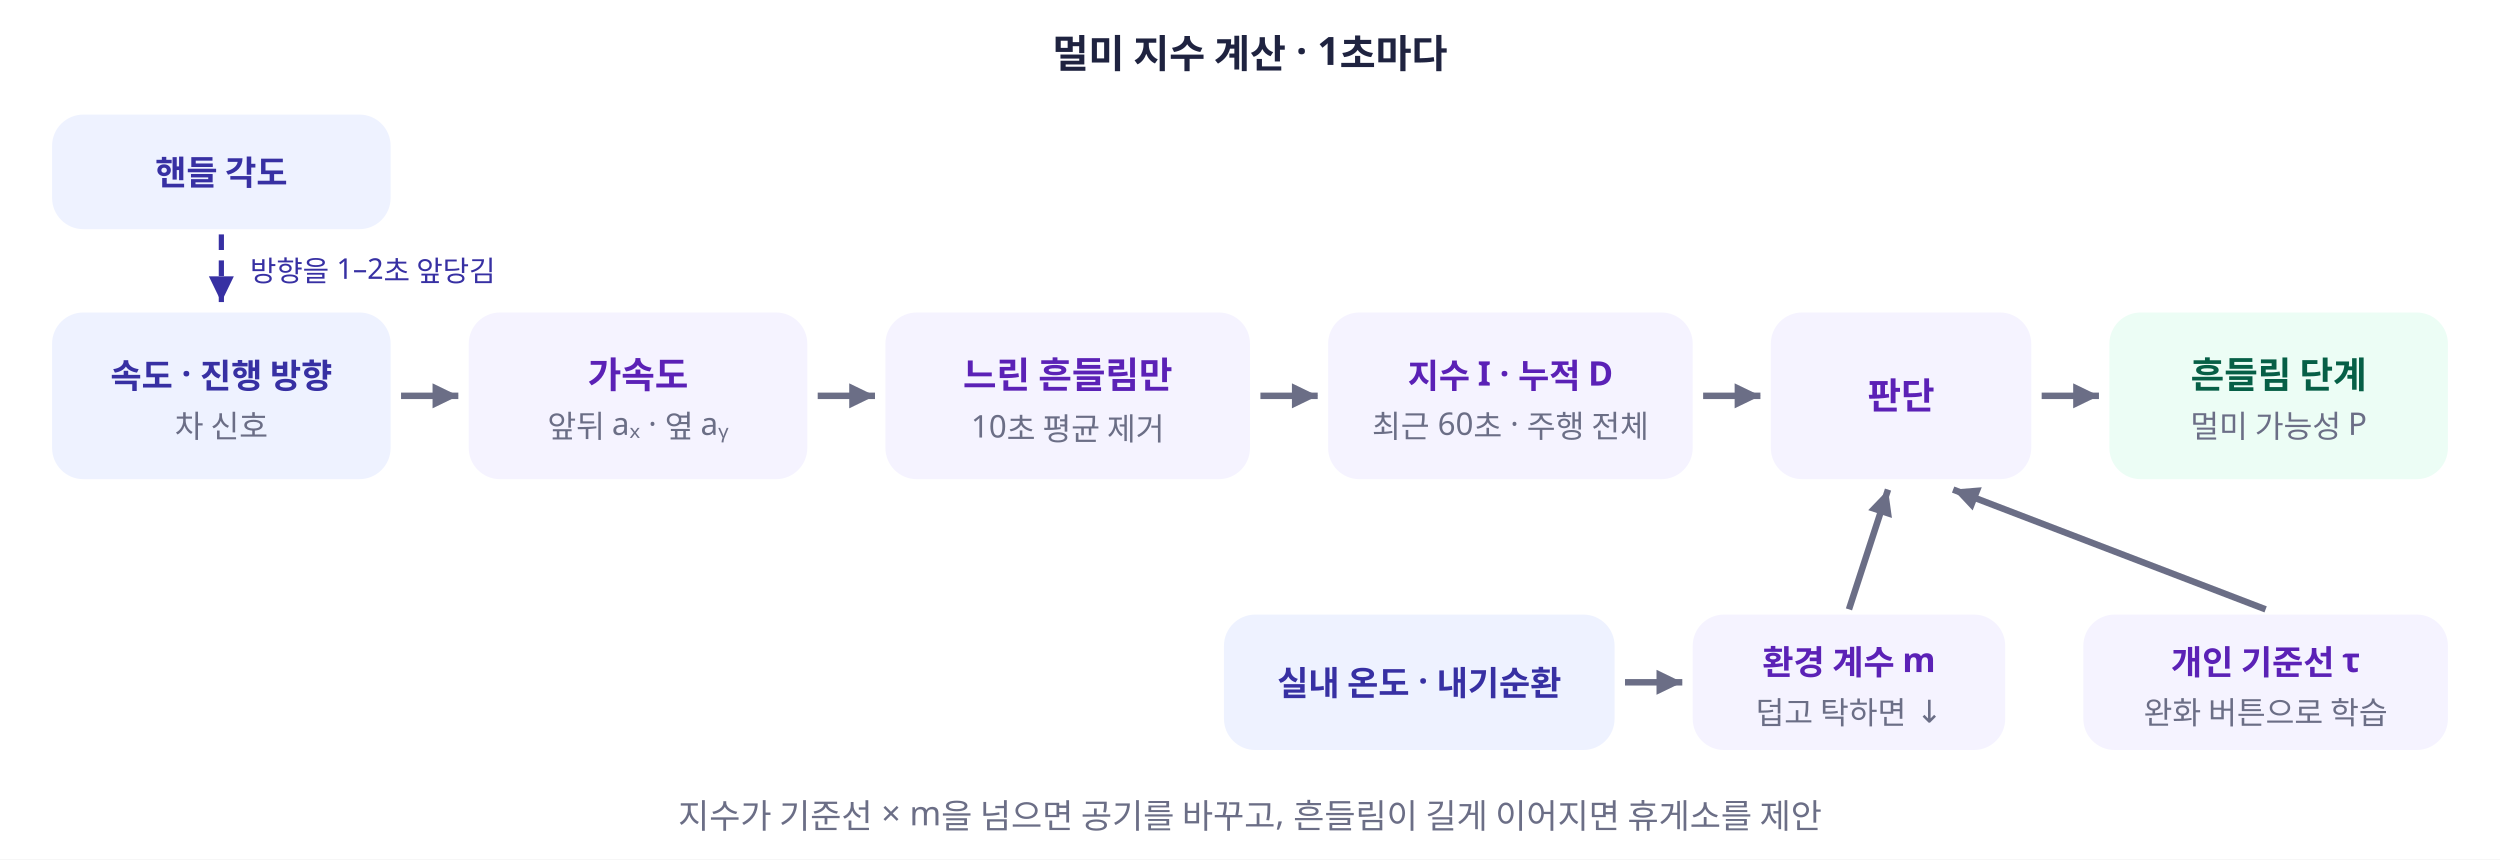
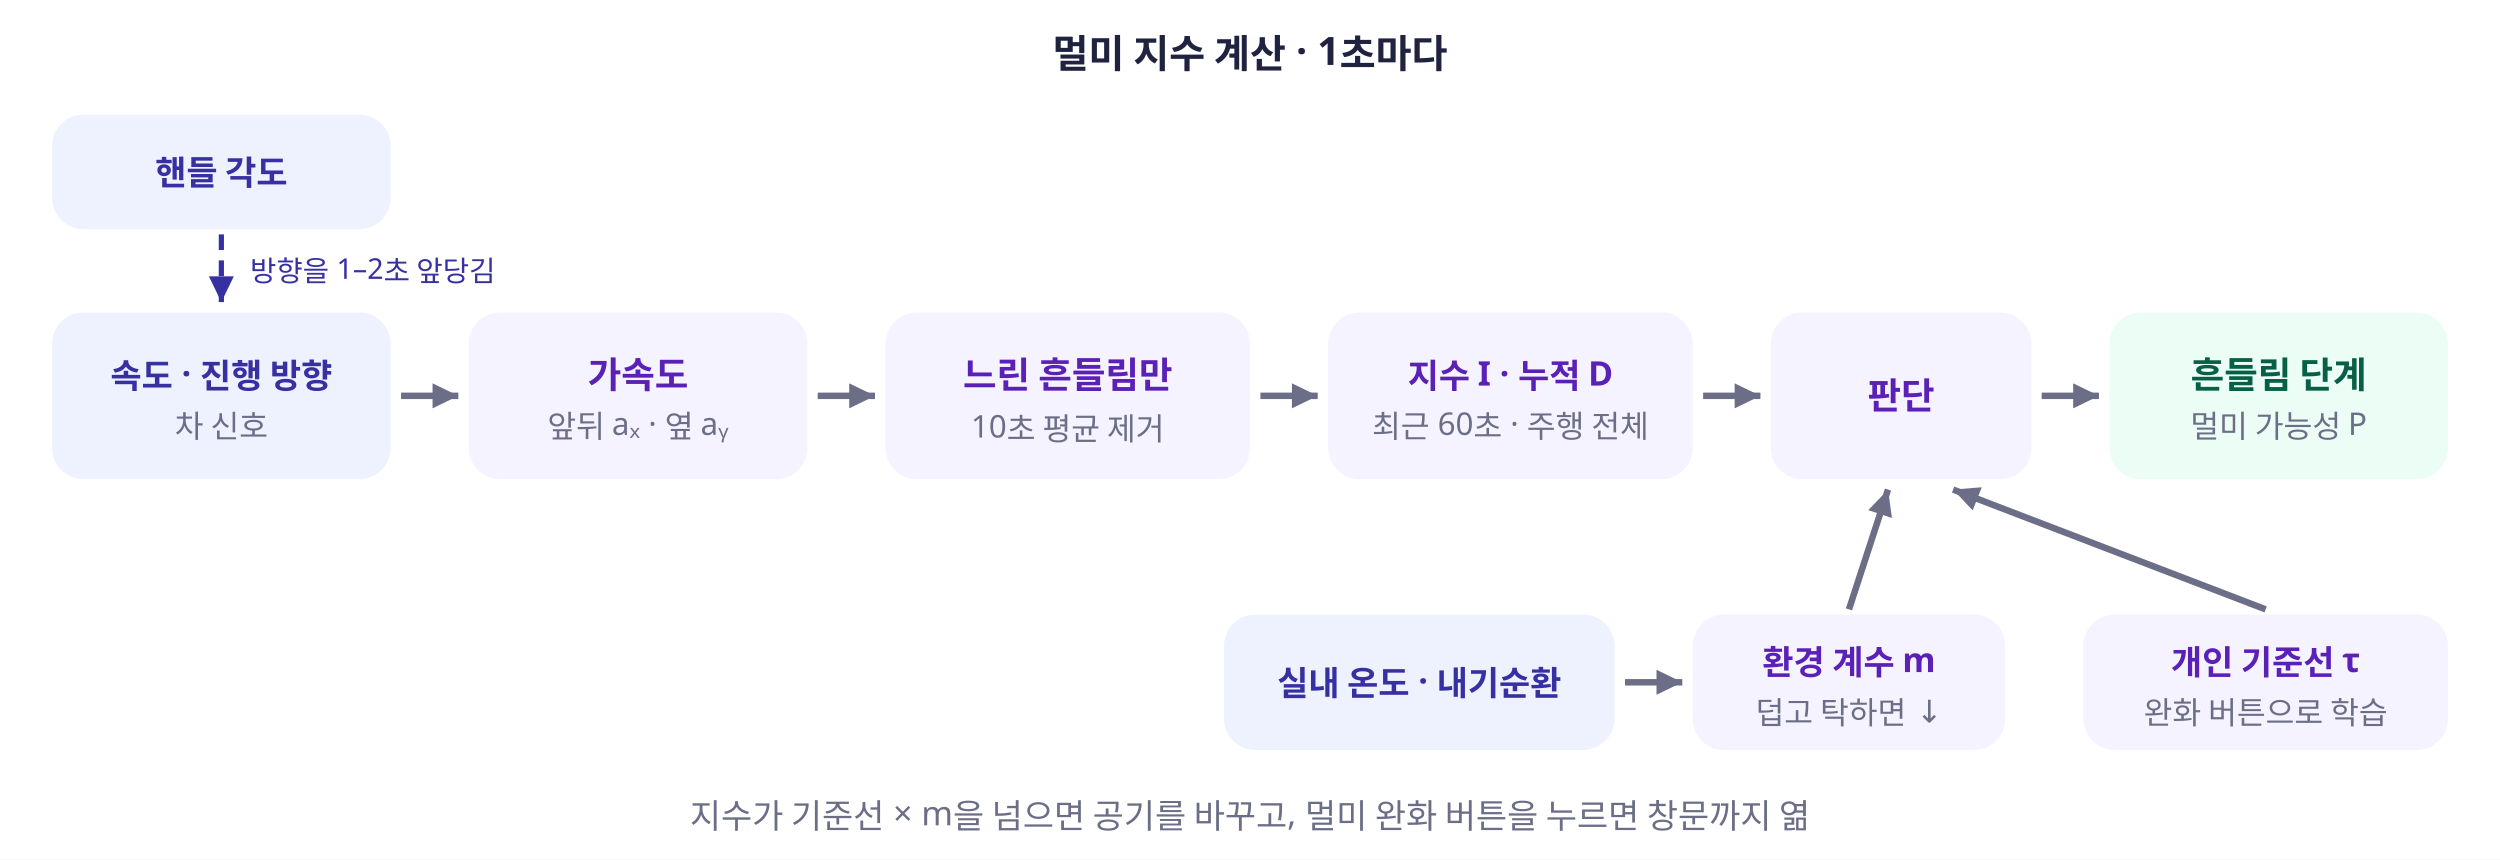
<svg xmlns="http://www.w3.org/2000/svg" viewBox="0 0 960 330" font-family="Apple SD Gothic Neo, Noto Sans KR, Malgun Gothic, sans-serif" font-size="13">
  <rect width="960" height="330" fill="#fff" />
  <text x="480.0" y="26.0" font-size="15" fill="#1F2340" text-anchor="middle" font-weight="700">멀미 지수 계산 · 1초마다</text>
  <rect x="20.0" y="120.0" width="130.0" height="64.0" rx="12" fill="#EEF2FF" />
  <text x="85.0" y="149.0" font-size="13" fill="#3730A3" text-anchor="middle" font-weight="700">속도 · 진행 방향</text>
  <text x="85.0" y="168.0" font-size="12" fill="#6B6E86" text-anchor="middle" font-weight="400">차 신호</text>
  <rect x="180.0" y="120.0" width="130.0" height="64.0" rx="12" fill="#F5F3FF" />
  <text x="245.0" y="149.0" font-size="14" fill="#5B21B6" text-anchor="middle" font-weight="700">가속도</text>
  <text x="245.0" y="168.0" font-size="12" fill="#6B6E86" text-anchor="middle" font-weight="400">앞뒤 aₓ · 옆 aᵧ</text>
  <rect x="340.0" y="120.0" width="140.0" height="64.0" rx="12" fill="#F5F3FF" />
  <text x="410.0" y="149.0" font-size="14" fill="#5B21B6" text-anchor="middle" font-weight="700">느린 흔들림만</text>
  <text x="410.0" y="168.0" font-size="12" fill="#6B6E86" text-anchor="middle" font-weight="400">10초 평균 제거</text>
  <rect x="510.0" y="120.0" width="140.0" height="64.0" rx="12" fill="#F5F3FF" />
  <text x="580.0" y="149.0" font-size="13" fill="#5B21B6" text-anchor="middle" font-weight="700">지수 I · 누적 D</text>
  <text x="580.0" y="168.0" font-size="12" fill="#6B6E86" text-anchor="middle" font-weight="400">최근 60초 · 주행 전체</text>
  <rect x="680.0" y="120.0" width="100.0" height="64.0" rx="12" fill="#F5F3FF" />
  <text x="730.0" y="157.0" font-size="14" fill="#5B21B6" text-anchor="middle" font-weight="700">판단</text>
  <rect x="810.0" y="120.0" width="130.0" height="64.0" rx="12" fill="#ECFDF5" />
  <text x="875.0" y="149.0" font-size="14" fill="#065F46" text-anchor="middle" font-weight="700">흔들림 단계</text>
  <text x="875.0" y="168.0" font-size="12" fill="#6B6E86" text-anchor="middle" font-weight="400">멀미 가능성 P</text>
  <polyline points="154.0,152.0 176.0,152.0" fill="none" stroke="#6B6E86" stroke-width="2.5" stroke-linejoin="round" />
  <path d="M176.0 152.0 L166.1 156.8 L166.1 147.2 Z" fill="#6B6E86" />
  <polyline points="314.0,152.0 336.0,152.0" fill="none" stroke="#6B6E86" stroke-width="2.5" stroke-linejoin="round" />
  <path d="M336.0 152.0 L326.1 156.8 L326.1 147.2 Z" fill="#6B6E86" />
  <polyline points="484.0,152.0 506.0,152.0" fill="none" stroke="#6B6E86" stroke-width="2.5" stroke-linejoin="round" />
  <path d="M506.0 152.0 L496.1 156.8 L496.1 147.2 Z" fill="#6B6E86" />
  <polyline points="654.0,152.0 676.0,152.0" fill="none" stroke="#6B6E86" stroke-width="2.5" stroke-linejoin="round" />
  <path d="M676.0 152.0 L666.1 156.8 L666.1 147.2 Z" fill="#6B6E86" />
  <polyline points="784.0,152.0 806.0,152.0" fill="none" stroke="#6B6E86" stroke-width="2.5" stroke-linejoin="round" />
  <path d="M806.0 152.0 L796.1 156.8 L796.1 147.2 Z" fill="#6B6E86" />
  <rect x="20.0" y="44.0" width="130.0" height="44.0" rx="12" fill="#EEF2FF" />
  <text x="85.0" y="71.0" font-size="13" fill="#3730A3" text-anchor="middle" font-weight="700">핸들 각도</text>
  <polyline points="85.0,90.0 85.0,116.0" fill="none" stroke="#3730A3" stroke-width="2" stroke-linejoin="round" stroke-dasharray="6 4" />
  <path d="M85.0 116.0 L80.2 106.1 L89.8 106.1 Z" fill="#3730A3" />
  <text x="96.0" y="108.0" font-size="11" fill="#3730A3" text-anchor="start" font-weight="400">방향을 1–2초 앞당김</text>
  <rect x="470.0" y="236.0" width="150.0" height="52.0" rx="12" fill="#EEF2FF" />
  <text x="545.0" y="267.0" font-size="13" fill="#3730A3" text-anchor="middle" font-weight="700">실내 온도 · 내기순환</text>
  <rect x="650.0" y="236.0" width="120.0" height="52.0" rx="12" fill="#F5F3FF" />
  <text x="710.0" y="259.0" font-size="13" fill="#5B21B6" text-anchor="middle" font-weight="700">환경 계수 m</text>
  <text x="710.0" y="278.0" font-size="12" fill="#6B6E86" text-anchor="middle" font-weight="400">덥고 탁하면 ↓</text>
  <rect x="800.0" y="236.0" width="140.0" height="52.0" rx="12" fill="#F5F3FF" />
  <text x="870.0" y="259.0" font-size="13" fill="#5B21B6" text-anchor="middle" font-weight="700">개인 기준선 τ</text>
  <text x="870.0" y="278.0" font-size="12" fill="#6B6E86" text-anchor="middle" font-weight="400">완화 버튼으로 학습</text>
  <polyline points="624.0,262.0 646.0,262.0" fill="none" stroke="#6B6E86" stroke-width="2.5" stroke-linejoin="round" />
  <path d="M646.0 262.0 L636.1 266.8 L636.1 257.2 Z" fill="#6B6E86" />
  <polyline points="710.0,234.0 725.0,188.0" fill="none" stroke="#6B6E86" stroke-width="2.5" stroke-linejoin="round" />
  <path d="M725.0 188.0 L726.5 198.9 L717.4 195.9 Z" fill="#6B6E86" />
  <polyline points="870.0,234.0 750.0,188.0" fill="none" stroke="#6B6E86" stroke-width="2.5" stroke-linejoin="round" />
  <path d="M750.0 188.0 L761.0 187.1 L757.5 196.0 Z" fill="#6B6E86" />
-   <text x="480.0" y="318.0" font-size="13" fill="#6B6E86" text-anchor="middle" font-weight="400">지수가 기준선 × m을 넘으면 공기를 바꾸고, 흔들림이 길게 이어지면 휴게소를 제안</text>
+   <text x="480.0" y="318.0" font-size="13" fill="#6B6E86" text-anchor="middle" font-weight="400">지수가 기준선 × m을 넘으면 공기를 바꾸고, 멀미 완화 버튼을 누르면 창문까지 엶</text>
</svg>
